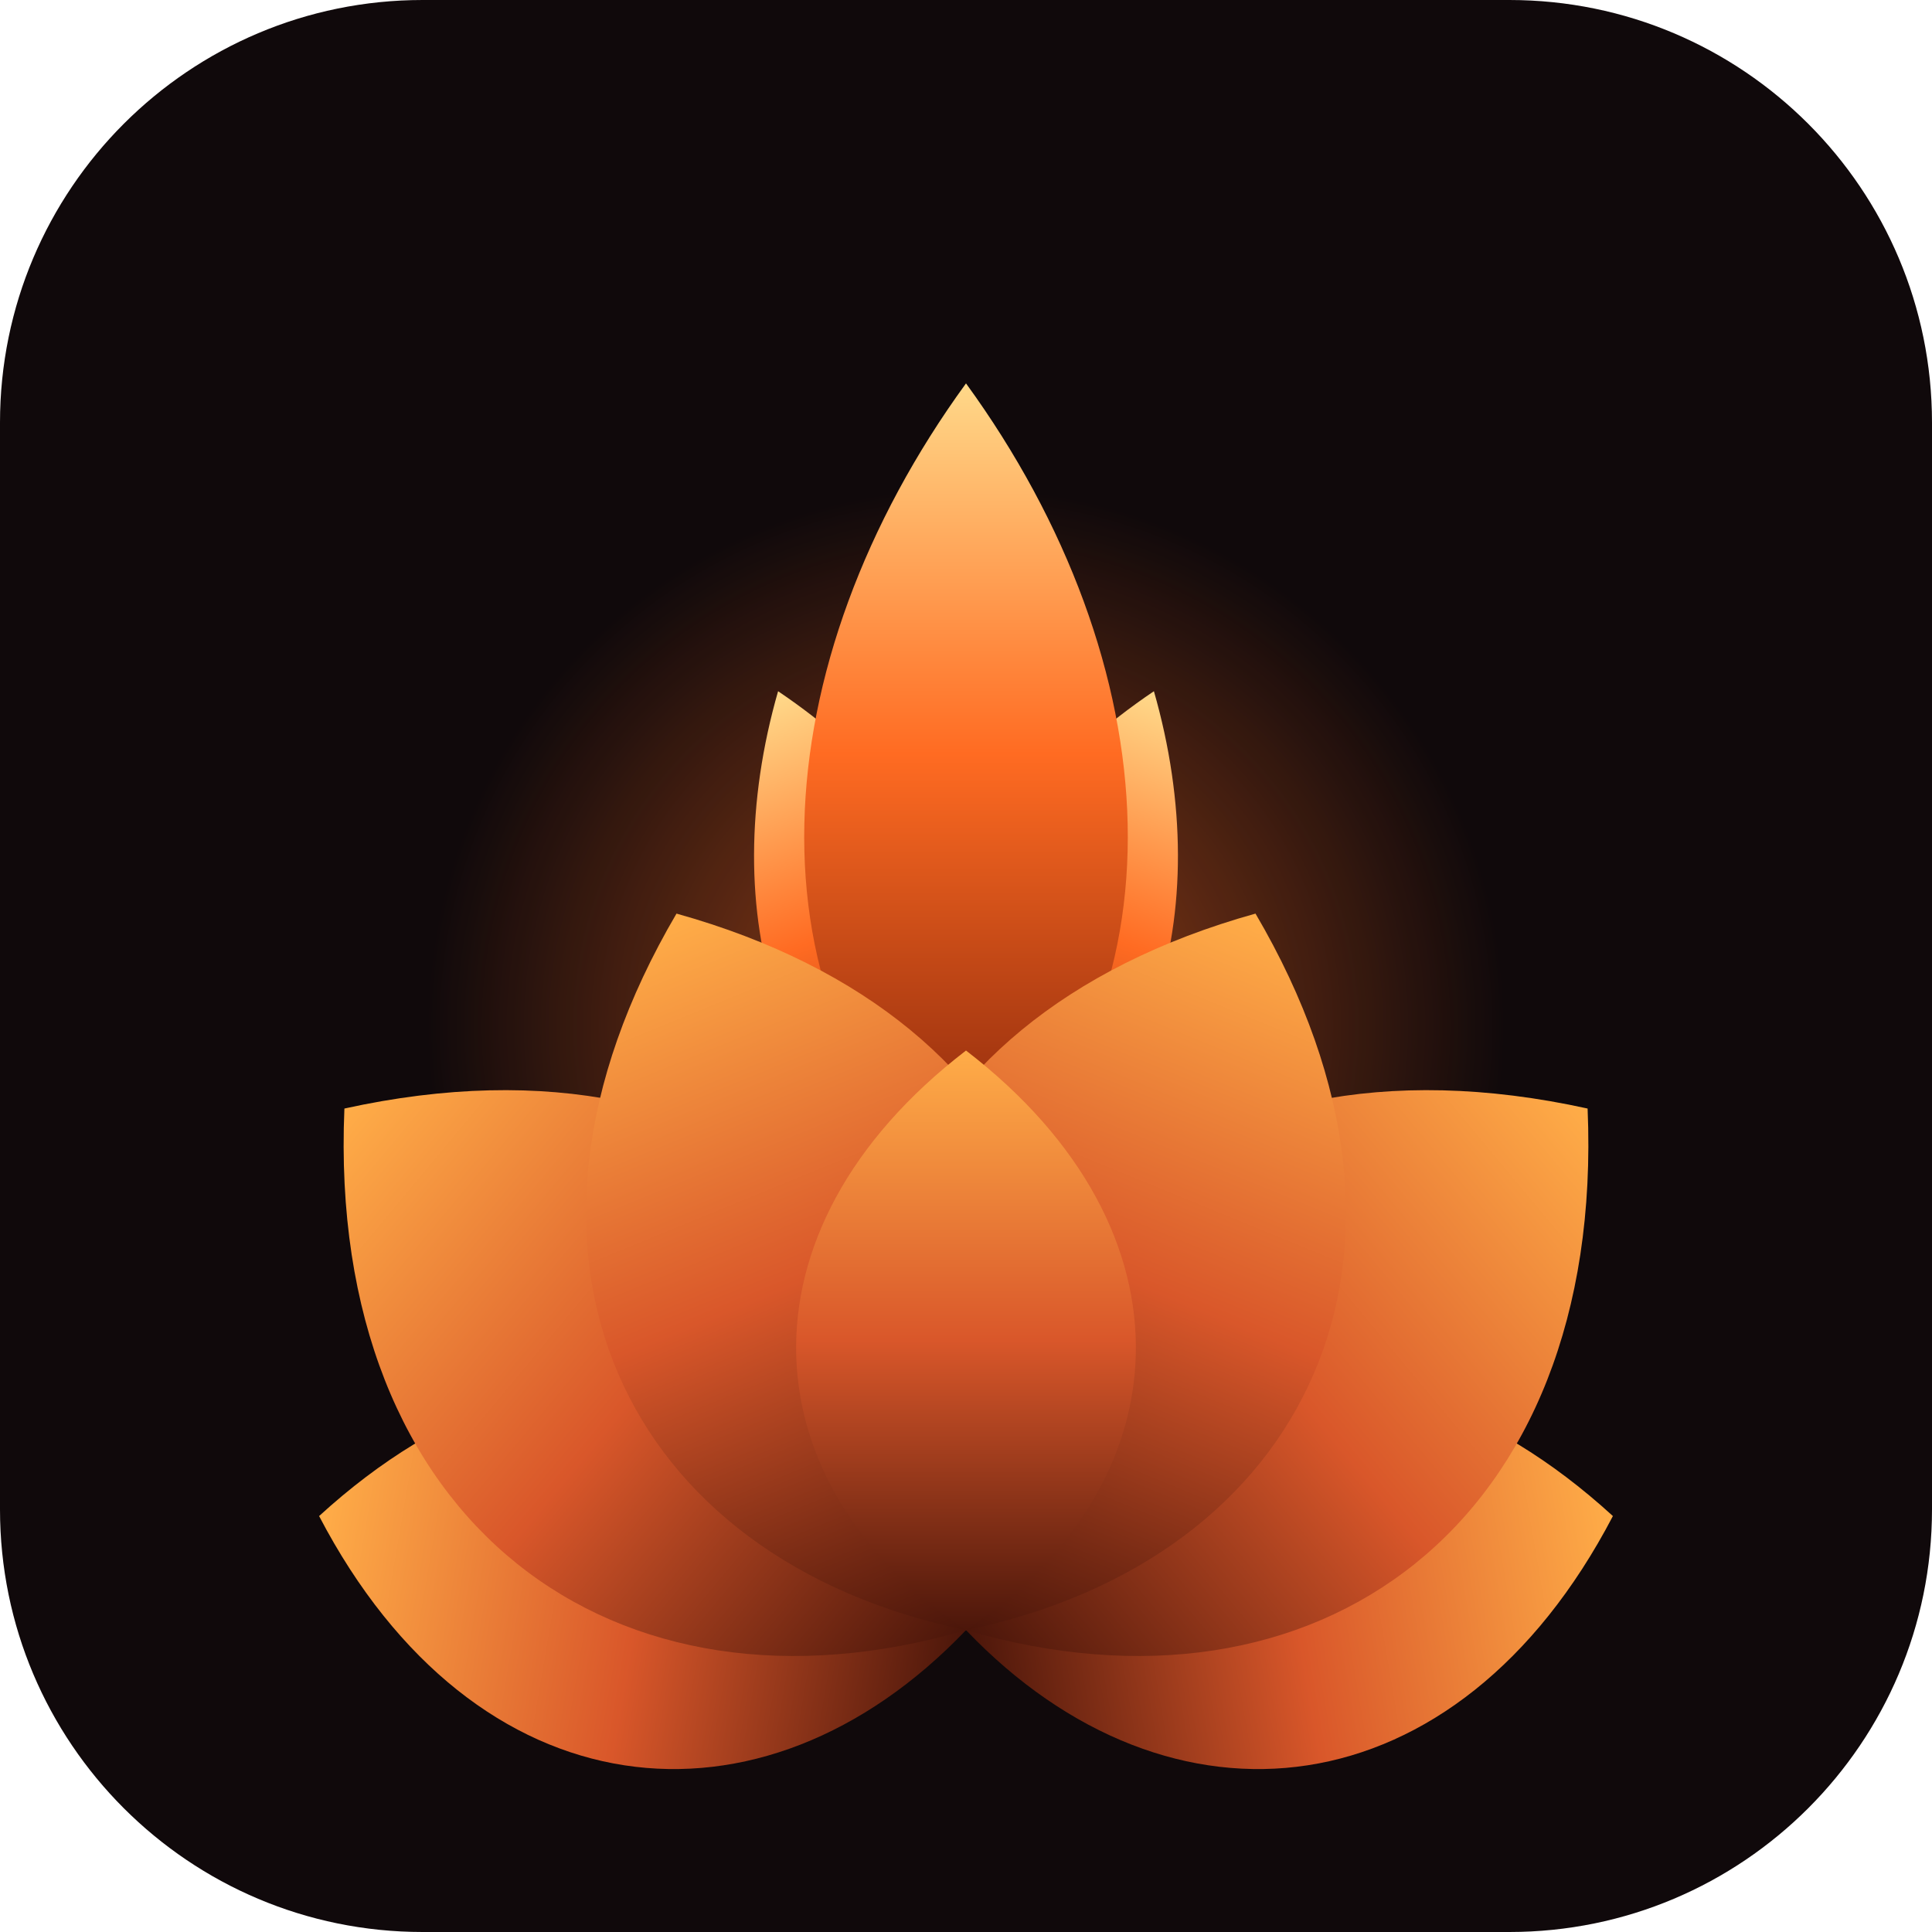
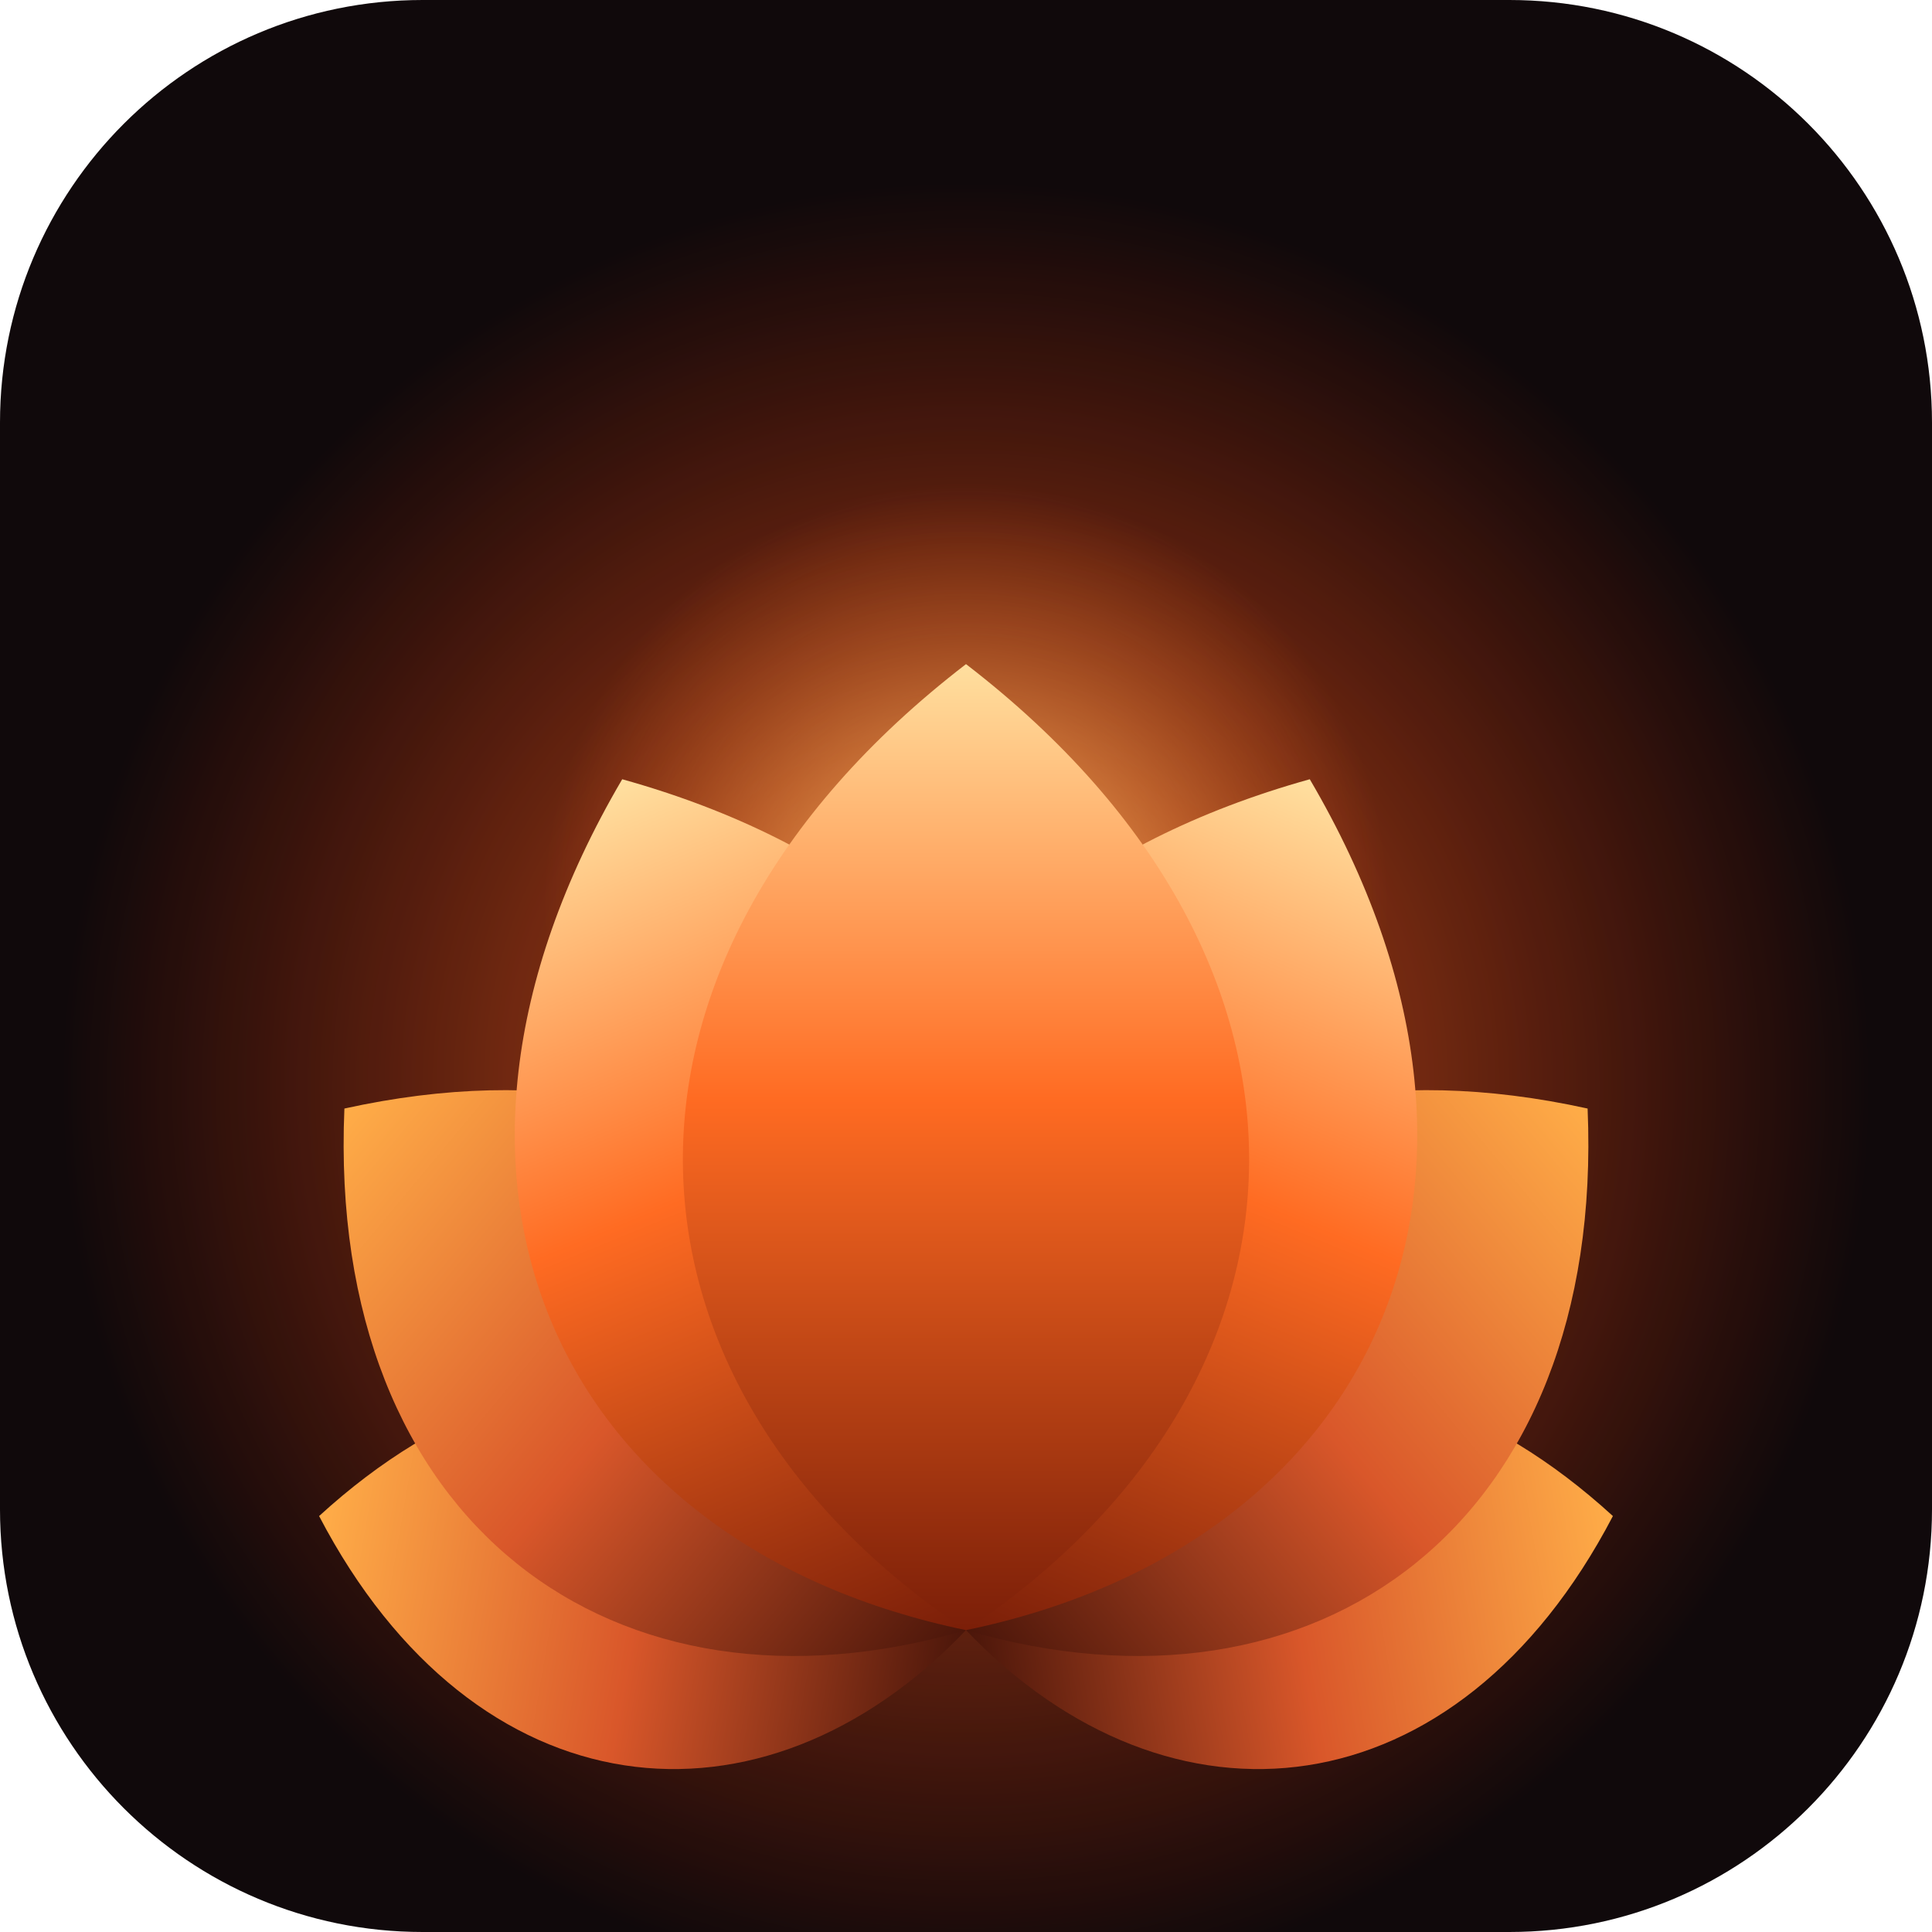
<svg xmlns="http://www.w3.org/2000/svg" viewBox="0 0 32 32">
  <defs>
    <linearGradient id="p" x1="0" y1="1" x2="0" y2="0">
      <stop offset="0" stop-color="#4b160a" />
      <stop offset="0.5" stop-color="#d9572a" />
      <stop offset="1" stop-color="#ffad48" />
    </linearGradient>
    <linearGradient id="f" x1="0" y1="1" x2="0" y2="0">
      <stop offset="0" stop-color="#7a1e08" />
      <stop offset="0.55" stop-color="#ff6b22" />
-       <stop offset="1" stop-color="#ffd98a" />
+       <stop offset="1" stop-color="#ffe0a0" />
    </linearGradient>
    <radialGradient id="g">
-       <stop offset="0" stop-color="#ff6b22" stop-opacity="0.6" />
+       <stop offset="0" stop-color="#ff7a2a" stop-opacity="0.9" />
+       <stop offset="0.45" stop-color="#ff5a1a" stop-opacity="0.45" />
+       <stop offset="1" stop-color="#ff3a0a" stop-opacity="0" />
+     </radialGradient>
+     <radialGradient id="h">
+       <stop offset="0" stop-color="#ffd27a" stop-opacity="0.85" />
      <stop offset="1" stop-color="#ff6b22" stop-opacity="0" />
    </radialGradient>
    <path id="t" d="M0 0C-6-4-6.5-11 0-16 6.5-11 6-4 0 0Z" />
-     <path id="l" d="M0 0C-3.6-3.2-3.2-8.6 0-13 3.2-8.6 3.6-3.2 0 0Z" fill="url(#f)" />
  </defs>
  <rect width="32" height="32" rx="7" fill="#10090b" />
-   <circle cx="16" cy="17" r="9" fill="url(#g)" />
-   <g transform="translate(16 27)" fill="url(#p)">
-     <use href="#t" transform="rotate(-80) scale(0.68)" />
-     <use href="#t" transform="rotate(80) scale(0.68)" />
-     <use href="#t" transform="rotate(-50) scale(0.84)" />
-     <use href="#t" transform="rotate(50) scale(0.84)" />
-   </g>
-   <g transform="translate(16 20)">
-     <use href="#l" transform="rotate(-20) scale(0.7)" />
-     <use href="#l" transform="rotate(20) scale(0.7)" />
-     <use href="#l" transform="scale(1.05)" />
-   </g>
-   <g transform="translate(16 27)" fill="url(#p)">
-     <use href="#t" transform="rotate(-22) scale(0.8)" />
-     <use href="#t" transform="rotate(22) scale(0.8)" />
-     <use href="#t" transform="scale(0.6)" />
+   <circle cx="16" cy="18" r="15" fill="url(#g)" />
+   <circle cx="16" cy="15" r="7" fill="url(#h)" />
+   <g transform="translate(16 27)">
+     <use href="#t" transform="rotate(-80) scale(0.68)" fill="url(#p)" />
+     <use href="#t" transform="rotate(80) scale(0.68)" fill="url(#p)" />
+     <use href="#t" transform="rotate(-50) scale(0.84)" fill="url(#p)" />
+     <use href="#t" transform="rotate(50) scale(0.84)" fill="url(#p)" />
+     <use href="#t" transform="rotate(-22) scale(0.95)" fill="url(#f)" />
+     <use href="#t" transform="rotate(22) scale(0.95)" fill="url(#f)" />
+     <use href="#t" fill="url(#f)" />
  </g>
</svg>
